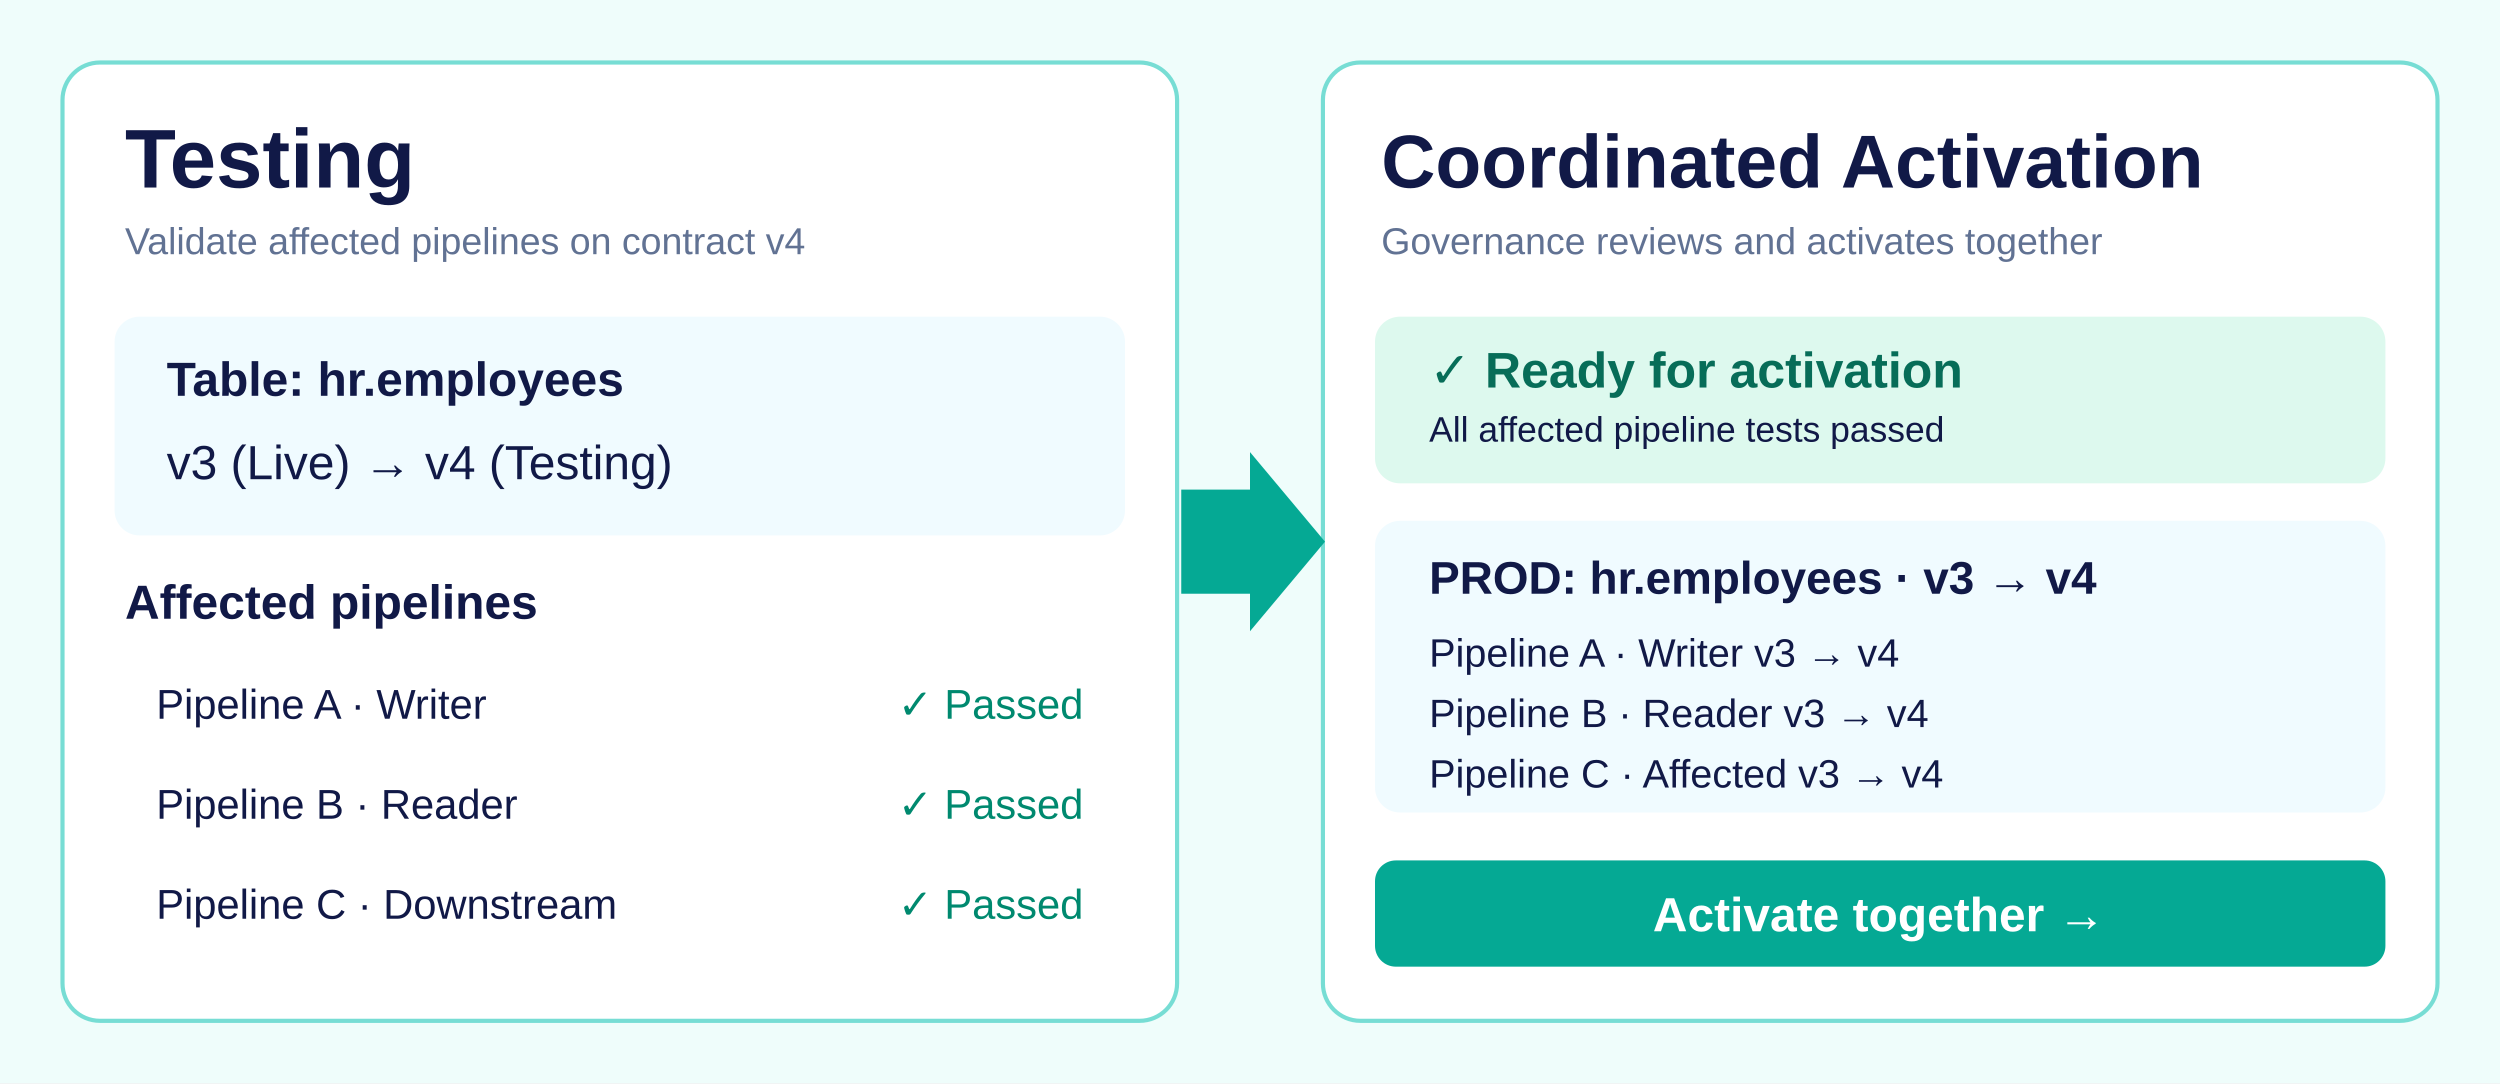
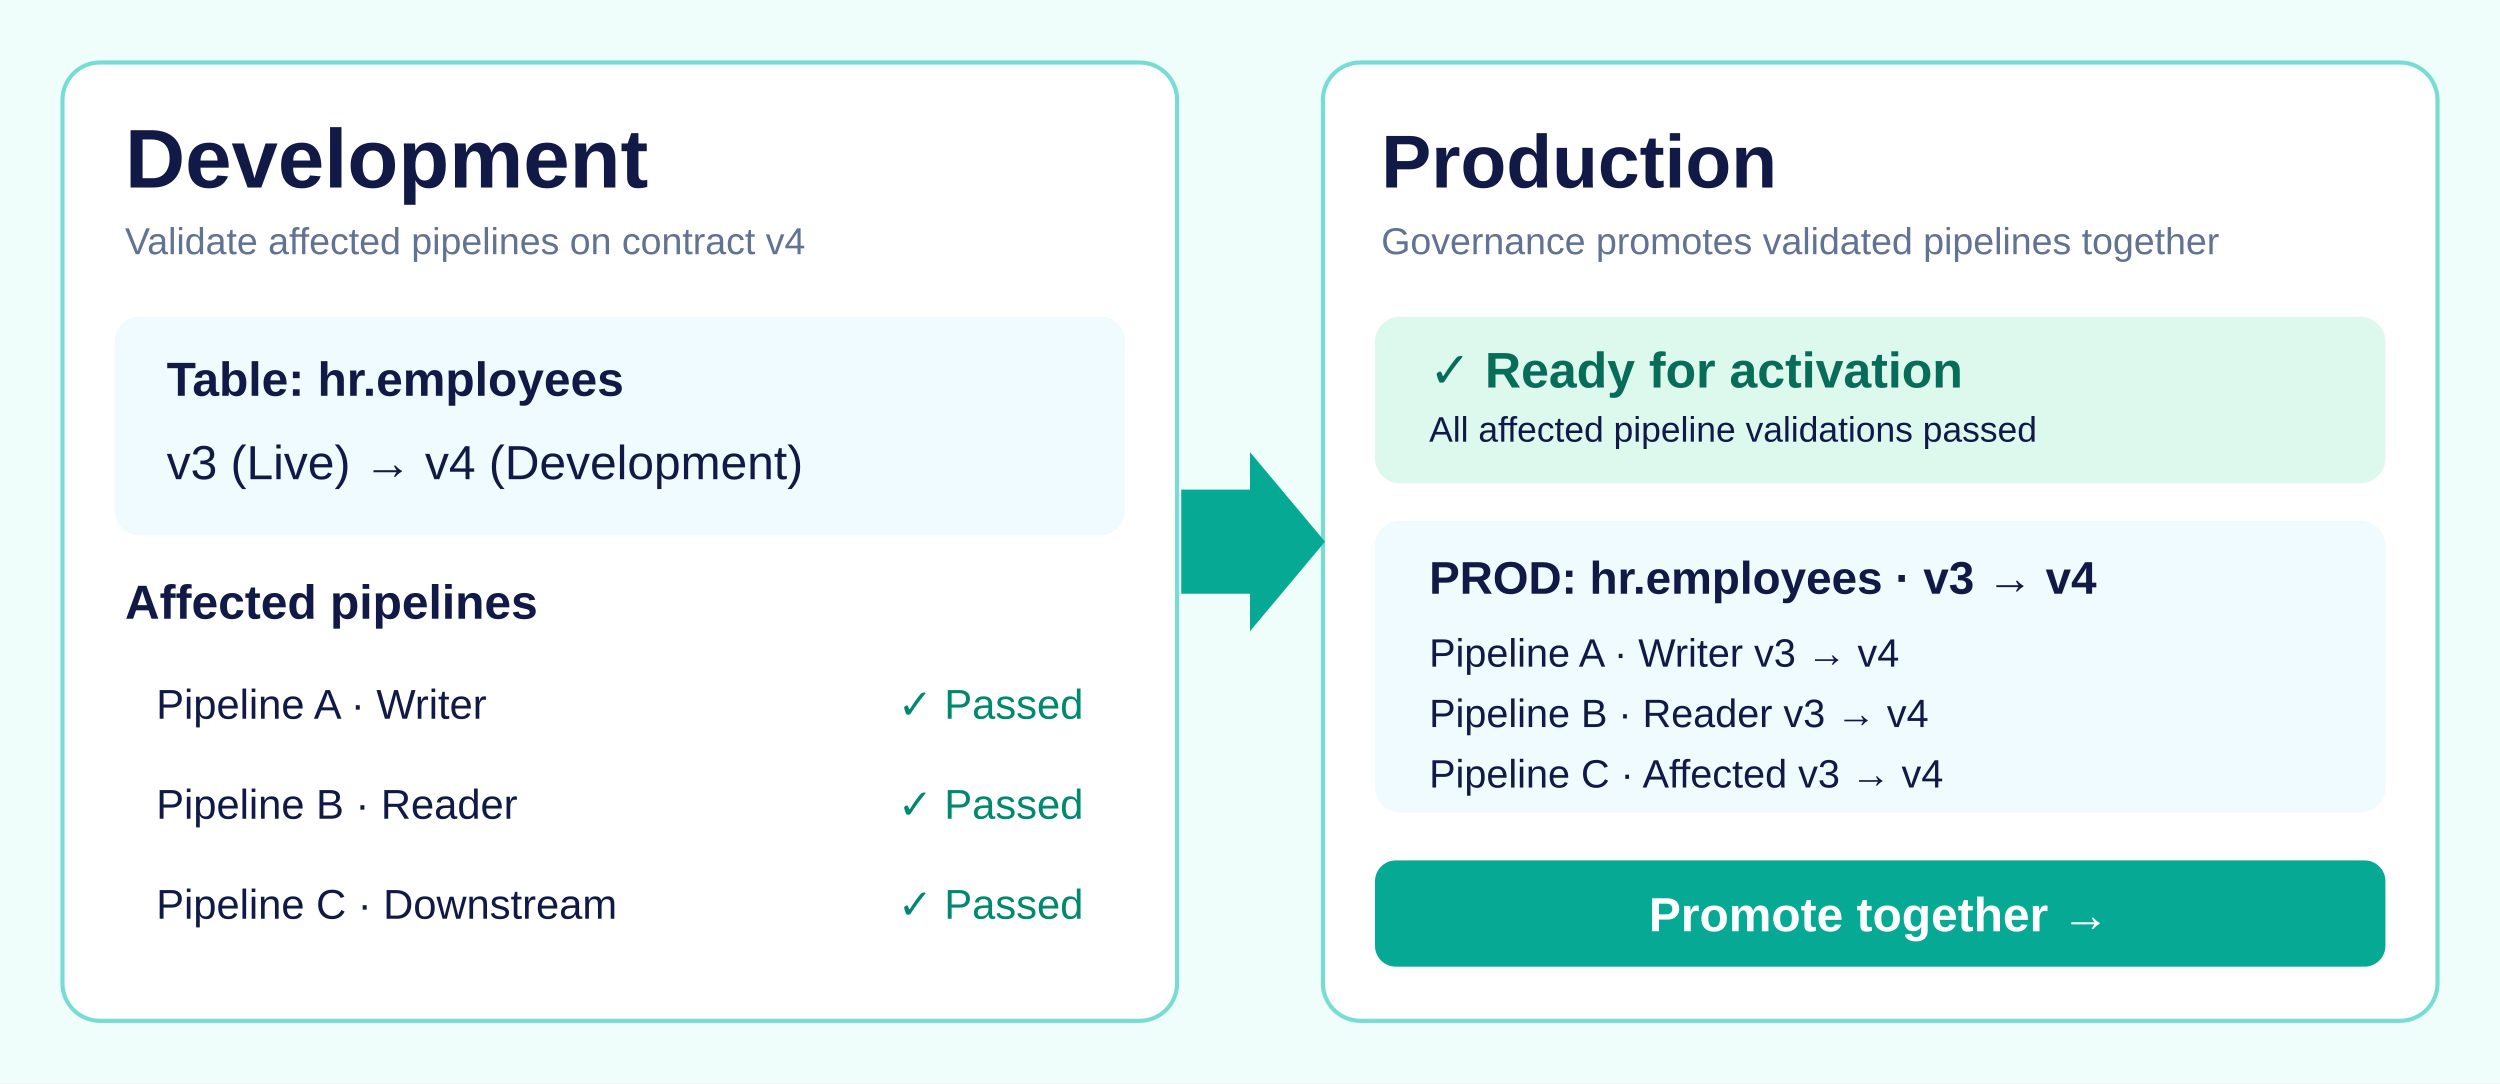
<svg xmlns="http://www.w3.org/2000/svg" viewBox="0 0 1200 520">
  <rect width="1200" height="520" fill="#effdfb" />
  <g font-family="Arial,sans-serif" fill="#111947">
    <rect x="30" y="30" width="535" height="460" rx="18" fill="white" stroke="#77ddd4" stroke-width="2" />
    <rect x="635" y="30" width="535" height="460" rx="18" fill="white" stroke="#77ddd4" stroke-width="2" />
-     <text x="60" y="90" font-size="40" font-weight="bold">Testing</text>
+     <text x="60" y="90" font-size="40" font-weight="bold">Development</text>
    <text x="60" y="122" font-size="18" fill="#617293">Validate affected pipelines on contract v4</text>
    <rect x="55" y="152" width="485" height="105" rx="12" fill="#f0fbff" />
    <text x="80" y="190" font-size="23" font-weight="bold">Table: hr.employees</text>
-     <text x="80" y="230" font-size="23">v3 (Live)  →  v4 (Testing)</text>
+     <text x="80" y="230" font-size="23">v3 (Live)  →  v4 (Development)</text>
    <text x="60" y="297" font-size="23" font-weight="bold">Affected pipelines</text>
    <g font-size="20">
      <text x="75" y="345">Pipeline A · Writer</text>
      <text x="520" y="345" text-anchor="end" fill="#00896f">✓ Passed</text>
      <text x="75" y="393">Pipeline B · Reader</text>
      <text x="520" y="393" text-anchor="end" fill="#00896f">✓ Passed</text>
      <text x="75" y="441">Pipeline C · Downstream</text>
      <text x="520" y="441" text-anchor="end" fill="#00896f">✓ Passed</text>
    </g>
    <path d="M567 235 H600 V217 L636 260 600 303 V285 H567Z" fill="#05a994" />
-     <text x="663" y="90" font-size="36" font-weight="bold">Coordinated Activation</text>
-     <text x="663" y="122" font-size="18" fill="#617293">Governance reviews and activates together</text>
+     <text x="663" y="90" font-size="36" font-weight="bold">Production</text>
+     <text x="663" y="122" font-size="18" fill="#617293">Governance promotes validated pipelines together</text>
    <rect x="660" y="152" width="485" height="80" rx="12" fill="#ddf9ee" />
    <text x="686" y="186" font-size="24" fill="#076d58" font-weight="bold">✓ Ready for activation</text>
-     <text x="686" y="212" font-size="17">All affected pipeline tests passed</text>
+     <text x="686" y="212" font-size="17">All affected pipeline validations passed</text>
    <rect x="660" y="250" width="485" height="140" rx="12" fill="#f0fbff" />
    <text x="686" y="285" font-size="22" font-weight="bold">PROD: hr.employees · v3 → v4</text>
    <text x="686" y="320" font-size="19">Pipeline A · Writer       v3 → v4</text>
    <text x="686" y="349" font-size="19">Pipeline B · Reader      v3 → v4</text>
    <text x="686" y="378" font-size="19">Pipeline C · Affected    v3 → v4</text>
    <rect x="660" y="413" width="485" height="51" rx="10" fill="#05a994" />
-     <text x="902" y="447" text-anchor="middle" font-size="23" font-weight="bold" fill="white">Activate together →</text>
+     <text x="902" y="447" text-anchor="middle" font-size="23" font-weight="bold" fill="white">Promote together →</text>
  </g>
</svg>
